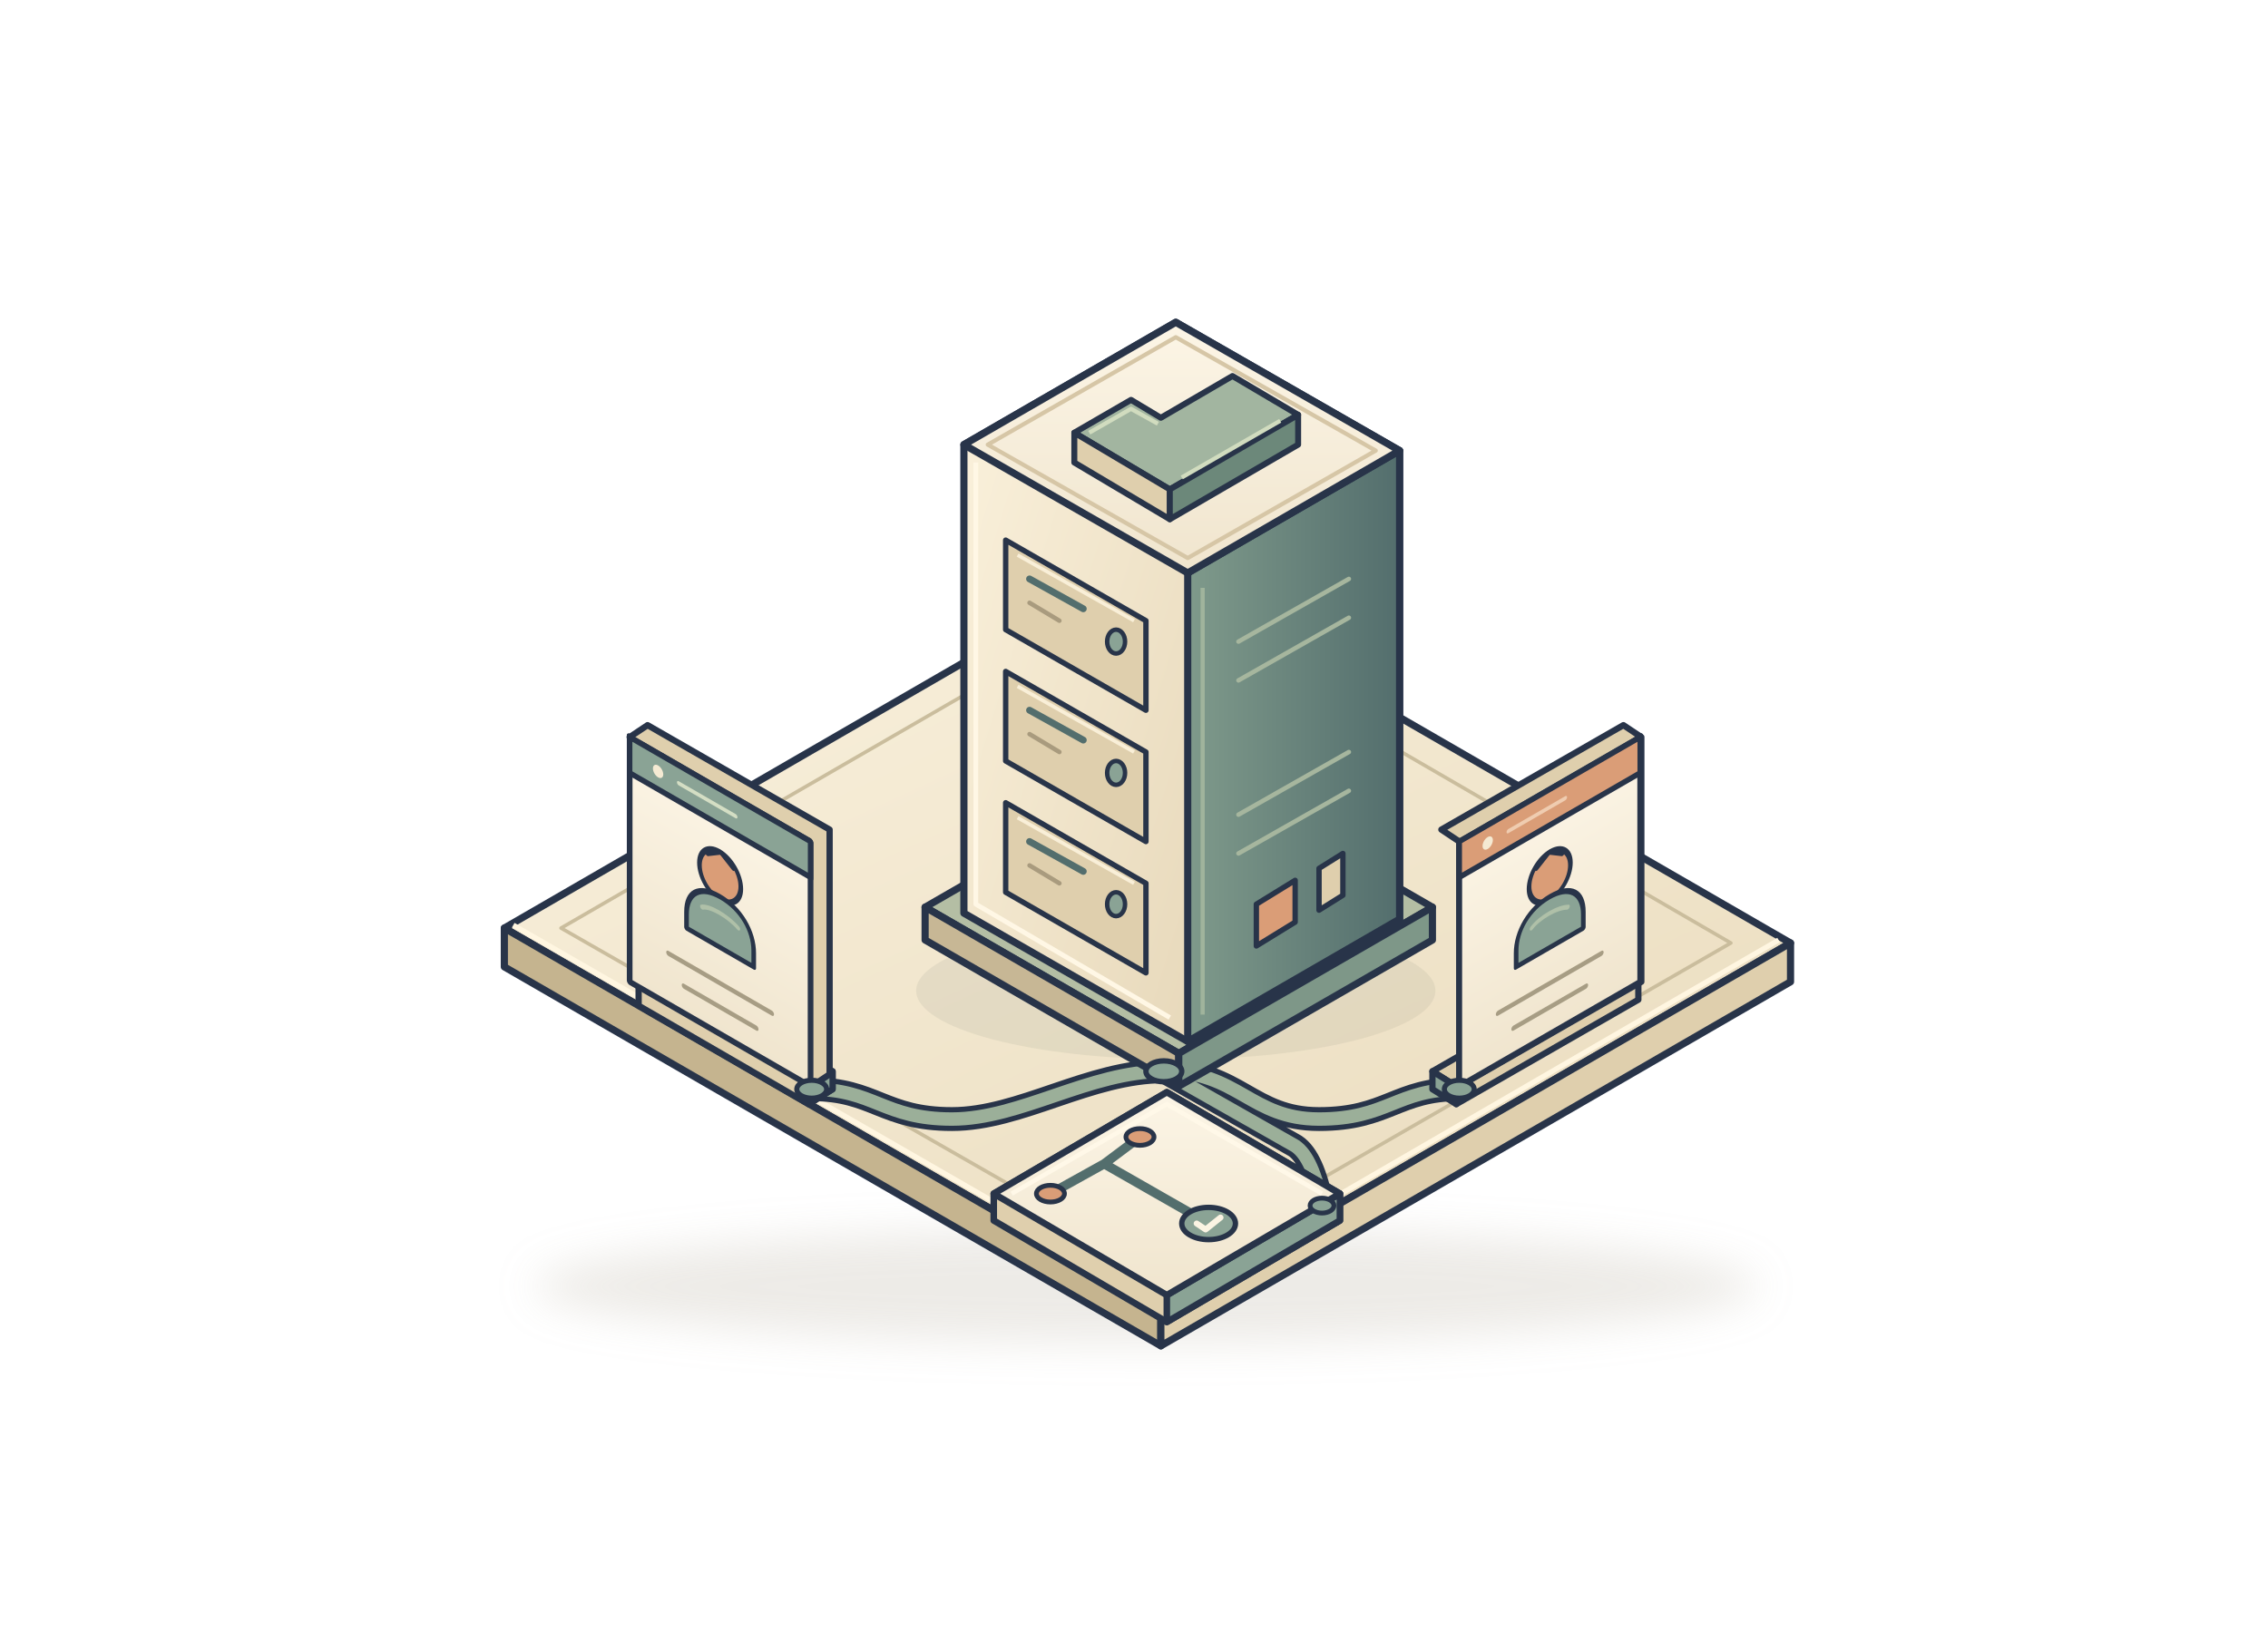
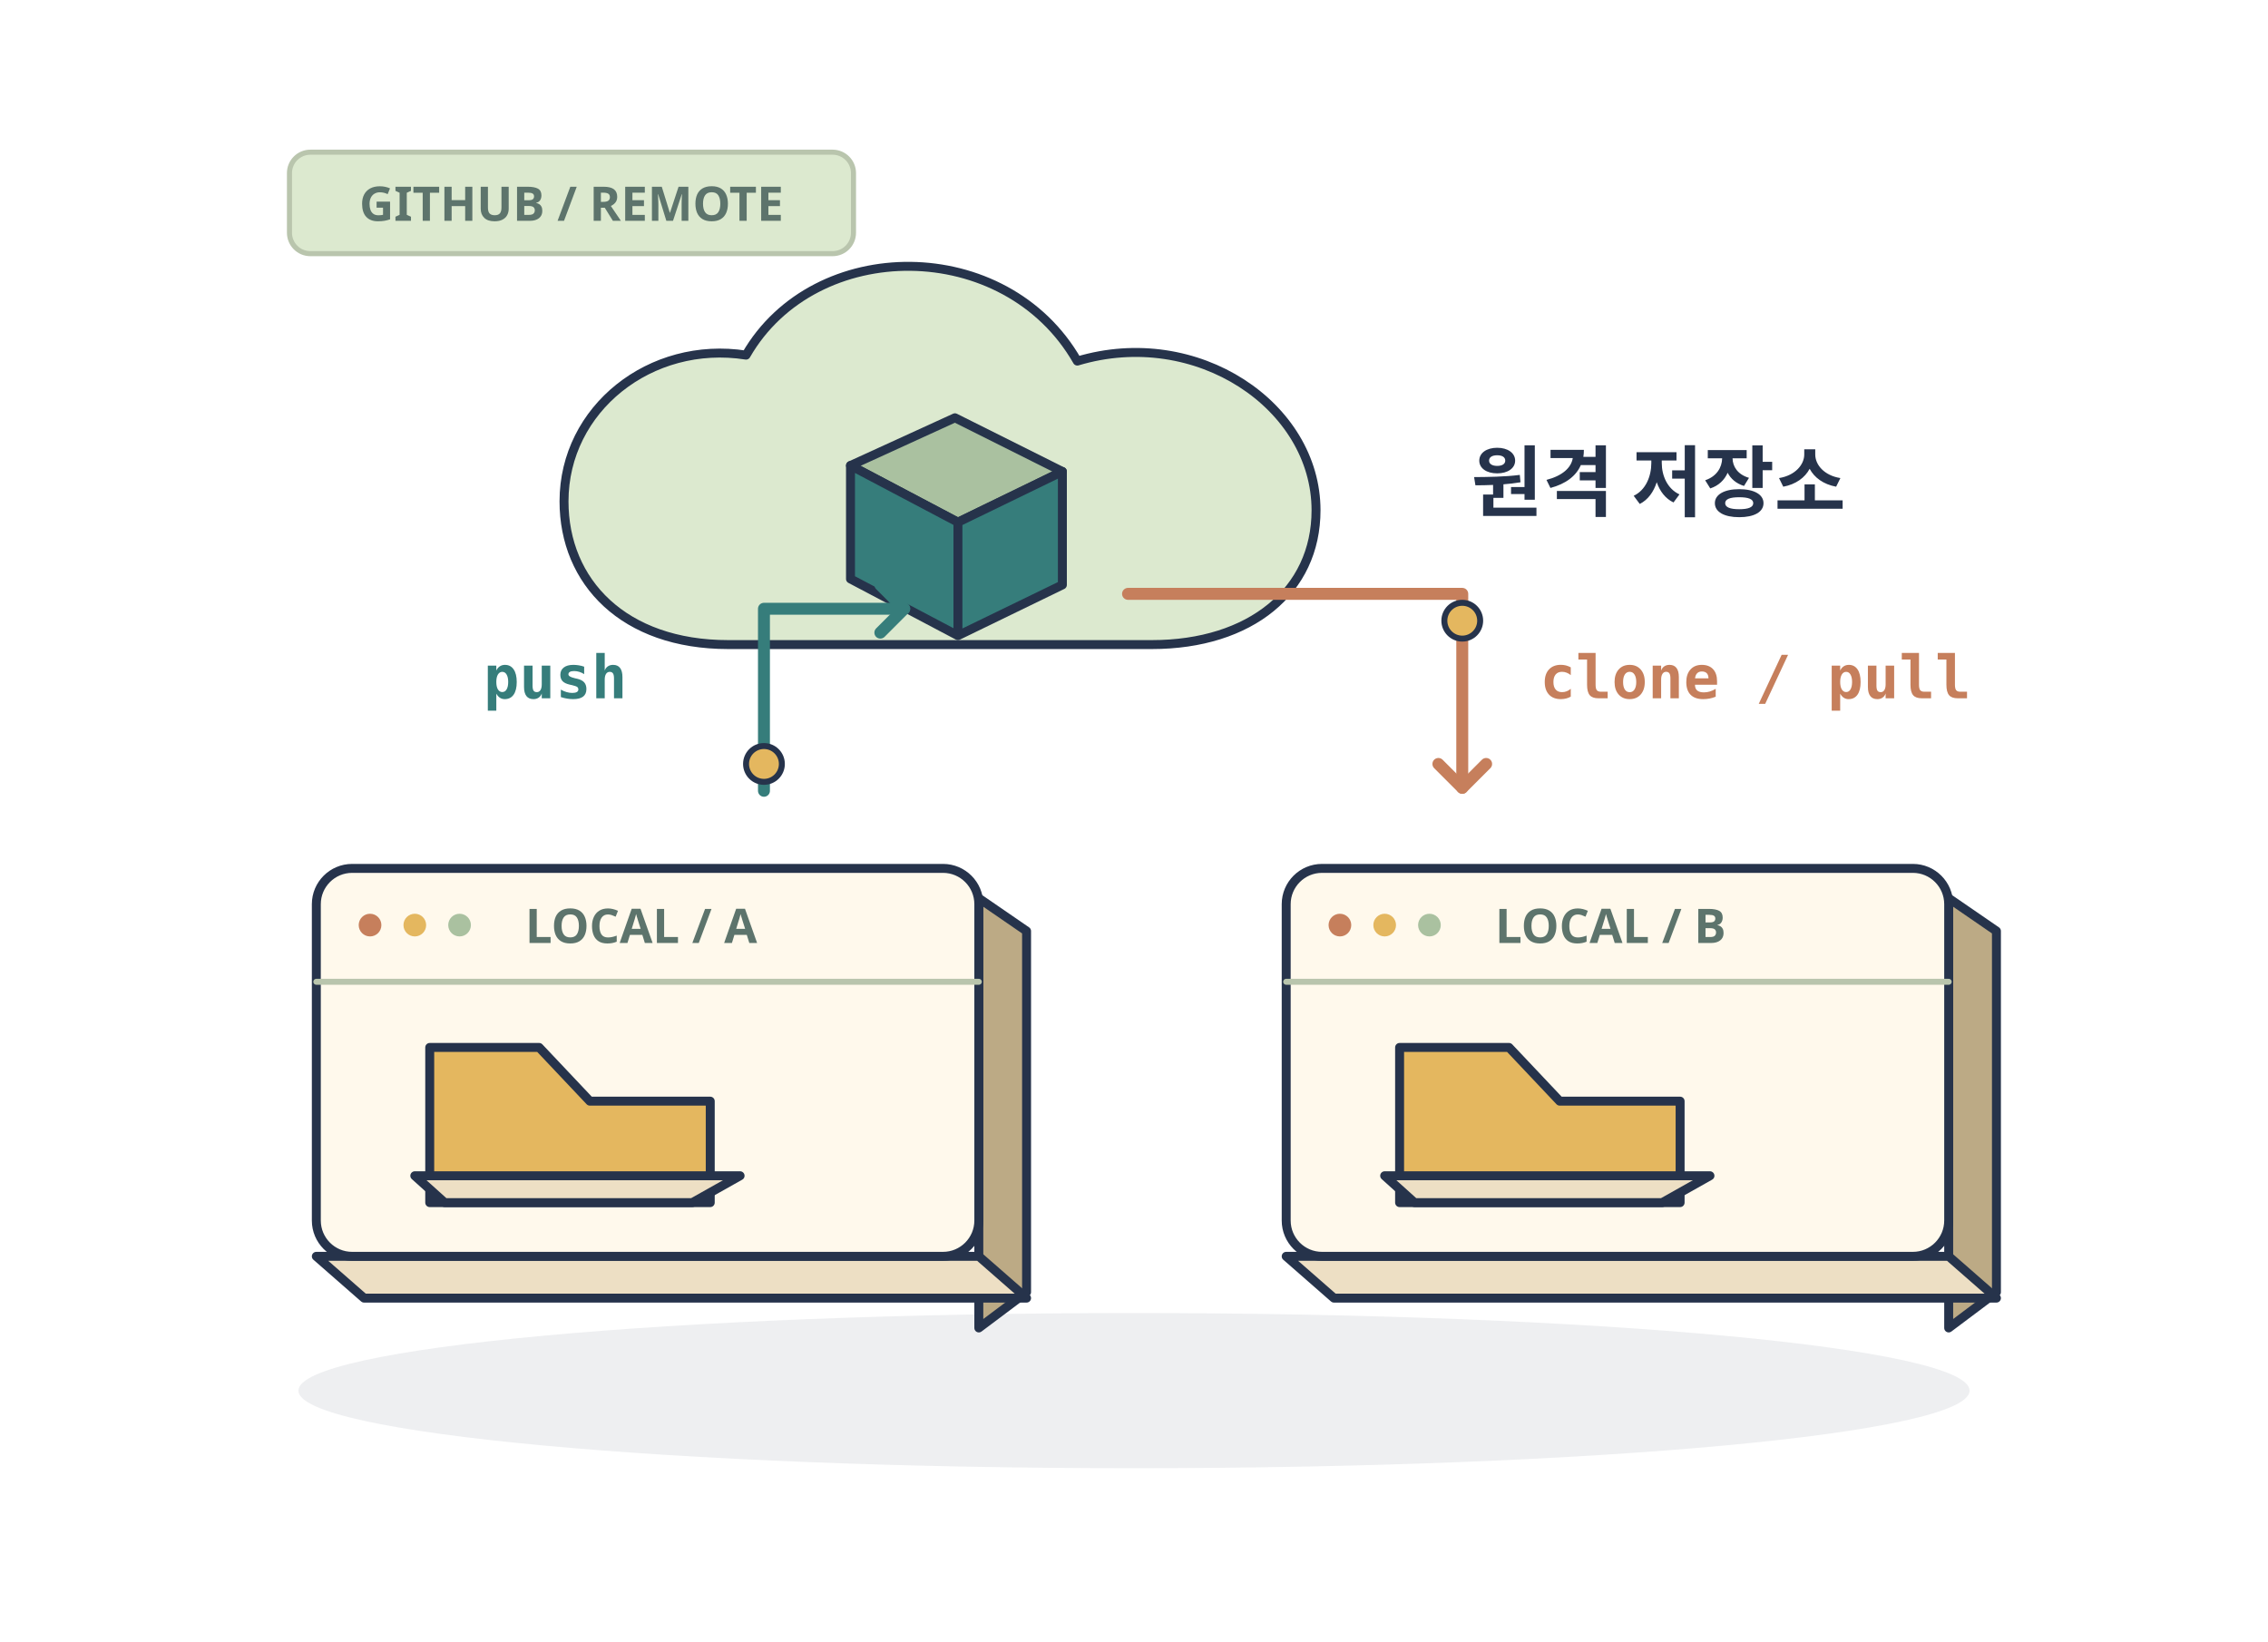
- <svg xmlns="http://www.w3.org/2000/svg" class="topic-art-svg topic-art-github" viewBox="0 0 760 550" aria-hidden="true" focusable="false">
-   <style>
-     .github-left-signal{animation:github-left-flow 6.4s linear infinite}
-     .github-right-signal{animation:github-right-flow 6.4s linear infinite}
-     .github-review-signal{animation:github-review-flow 6.4s linear infinite}
-     .github-contributor-left{animation:github-left-ready 6.4s ease-in-out infinite}
-     .github-contributor-right{animation:github-right-ready 6.4s ease-in-out infinite}
-     .github-server-light{animation:github-server-ready 6.4s ease-in-out infinite}
-     .github-server-light-middle{animation-delay:.16s}.github-server-light-last{animation-delay:.32s}
-     .github-merge-light{animation:github-merge-confirm 6.4s ease-in-out infinite}
-     @keyframes github-left-flow{0%,7%{stroke-dashoffset:100;opacity:0}13%{opacity:.95}37%{stroke-dashoffset:0;opacity:.95}43%,100%{stroke-dashoffset:0;opacity:0}}
-     @keyframes github-right-flow{0%,18%{stroke-dashoffset:100;opacity:0}24%{opacity:.95}46%{stroke-dashoffset:0;opacity:.95}52%,100%{stroke-dashoffset:0;opacity:0}}
-     @keyframes github-review-flow{0%,49%{stroke-dashoffset:100;opacity:0}55%{opacity:.95}73%{stroke-dashoffset:0;opacity:.95}79%,100%{stroke-dashoffset:0;opacity:0}}
-     @keyframes github-left-ready{0%{opacity:0}7%,15%{opacity:.9}25%,100%{opacity:0}}
-     @keyframes github-right-ready{0%,10%{opacity:0}18%,26%{opacity:.9}36%,100%{opacity:0}}
-     @keyframes github-server-ready{0%,38%{opacity:0}48%,59%{opacity:.85}70%,100%{opacity:0}}
-     @keyframes github-merge-confirm{0%,70%{opacity:0}78%,88%{opacity:.9}99%,100%{opacity:0}}
-     @media(prefers-reduced-motion:reduce){.github-left-signal,.github-right-signal,.github-review-signal,.github-contributor-left,.github-contributor-right,.github-server-light,.github-merge-light{animation:none!important}}
-   </style>
+ <svg xmlns="http://www.w3.org/2000/svg" viewBox="0 0 760 550" class="topic-art-svg topic-art-github" aria-hidden="true" focusable="false">
  <defs>
-     <linearGradient id="github-platform" x1="0" y1="0" x2=".8" y2="1">
-       <stop stop-color="#faf2df" />
-       <stop offset="1" stop-color="#eadcbe" />
-     </linearGradient>
-     <linearGradient id="github-server-front" x1="0" y1="0" x2="1" y2=".5">
-       <stop stop-color="#fbf2dd" />
-       <stop offset="1" stop-color="#e3d3b3" />
-     </linearGradient>
-     <linearGradient id="github-server-side" x1="0" y1="0" x2="1" y2="0">
-       <stop stop-color="#7f9a8b" />
-       <stop offset="1" stop-color="#536e6d" />
-     </linearGradient>
-     <linearGradient id="github-card" x1="0" y1="0" x2="0" y2="1">
-       <stop stop-color="#fcf5e6" />
-       <stop offset="1" stop-color="#f0e5ce" />
-     </linearGradient>
-     <filter id="github-ground-shadow" x="-25%" y="-80%" width="150%" height="260%">
-       <feGaussianBlur stdDeviation="7" />
+     <filter id="topic-github-shadow" x="-15%" y="-20%" width="140%" height="150%">
+       <feDropShadow dx="0" dy="5" stdDeviation="3" flood-color="#26334b" flood-opacity=".12" />
    </filter>
-     <g id="github-person" stroke="#283449" stroke-width="1.8" stroke-linejoin="round">
-       <circle cy="0" r="8" fill="#da9d77" />
-       <path d="M-13 24v-5c0-7 5-12 13-12s13 5 13 12v5z" fill="#8aa395" />
-       <path d="M-5-5l5-3 5 3" fill="none" stroke-width="1.6" stroke-linecap="round" />
-       <path d="M-7 14c3-2 10-2 14 0" fill="none" stroke="#afc0a8" stroke-width="1.5" stroke-linecap="round" />
+   </defs>
+   <style>.topic-art-github .art-motion{transform-box:fill-box;transform-origin:center}.topic-art-github .github-upload{animation:topic-github-upload 4.8s ease-in-out infinite}.topic-art-github .github-download{animation:topic-github-download 4.8s ease-in-out infinite}@keyframes topic-github-upload{0%,100%{transform:translateY(0);opacity:.25}45%,60%{transform:translateY(-45px);opacity:1}}@keyframes topic-github-download{0%,100%{transform:translateY(0);opacity:.25}45%,60%{transform:translateY(43px);opacity:1}}@media(prefers-reduced-motion:reduce){.topic-art-github .art-motion{animation:none!important}}</style>
+   <ellipse cx="380" cy="466" rx="280" ry="26" fill="#26334b" opacity=".08" />
+   <g stroke-linejoin="round">
+     <rect x="97" y="51" width="189" height="34" rx="7" fill="#dce9cf" stroke="#b9c5ad" stroke-width="1.7" />
+     <text x="191.5" y="74" font-family="Pretendard,Malgun Gothic,system-ui,sans-serif" font-size="16" font-weight="700" text-anchor="middle" fill="#5d746c" stroke="none">GITHUB / REMOTE</text>
+     <g transform="translate(0 55)">
+       <path d="M244 161c-35 0-55-21-55-48 0-31 29-54 61-49 23-40 87-40 111 2 40-12 80 15 80 50 0 27-22 45-55 45Z" fill="#dce9cf" stroke="#26334b" stroke-width="3" stroke-linecap="round" stroke-linejoin="round" />
+       <path d="m285 101 35-16 36 18-35 17Z" fill="#aac1a0" stroke="#26334b" stroke-width="3" stroke-linecap="round" stroke-linejoin="round" />
+       <path d="m285 101 36 19v38l-36-19ZM321 120l35-17v38l-35 17Z" fill="#367d7b" stroke="#26334b" stroke-width="3" stroke-linecap="round" stroke-linejoin="round" />
    </g>
-   </defs>
-   <ellipse cx="384" cy="431" rx="205" ry="19" fill="#9b907a" opacity=".18" filter="url(#github-ground-shadow)" />
-   <g stroke="#283449" stroke-width="2.4" stroke-linejoin="round">
-     <path d="M169 311l211-122 220 127-211 122z" fill="url(#github-platform)" />
-     <path d="M169 311v13l220 127v-13z" fill="#c5b48f" />
-     <path d="M389 438v13l211-122v-13z" fill="#dfcfad" />
-     <path d="M188 311l192-111 200 116-191 110z" fill="none" stroke="#cabd9d" stroke-width="1.2" />
-     <path d="M172 310l217 125 207-120" fill="none" stroke="#fff6e1" stroke-width="1.7" />
-   </g>
-   <g fill="none" stroke-linecap="round" stroke-linejoin="round">
-     <path d="M272 365c21 0 24 10 47 10s46-16 71-16M489 365c-21 0-24 10-47 10s-27-16-52-16M390 359l44 25q6 4 9 20" stroke="#283449" stroke-width="8" />
-     <path d="M272 365c21 0 24 10 47 10s46-16 71-16M489 365c-21 0-24 10-47 10s-27-16-52-16M390 359l44 25q6 4 9 20" stroke="#9baf99" stroke-width="4.5" />
-     <path class="art-motion github-left-signal" d="M272 365c21 0 24 10 47 10s46-16 71-16" pathLength="100" stroke="#fff3ce" stroke-width="3.6" stroke-dasharray="7 93" stroke-dashoffset="100" opacity="0" />
-     <path class="art-motion github-right-signal" d="M489 365c-21 0-24 10-47 10s-27-16-52-16" pathLength="100" stroke="#fff3ce" stroke-width="3.6" stroke-dasharray="7 93" stroke-dashoffset="100" opacity="0" />
-     <path class="art-motion github-review-signal" d="M390 359l44 25q6 4 9 20" pathLength="100" stroke="#fff3ce" stroke-width="3.6" stroke-dasharray="9 91" stroke-dashoffset="100" opacity="0" />
-   </g>
-   <ellipse cx="394" cy="332" rx="87" ry="23" fill="#697461" opacity=".10" />
-   <g stroke="#283449" stroke-width="2.4" stroke-linejoin="round">
-     <path d="M310 304l85-49 85 49-85 49z" fill="#b4bea4" />
-     <path d="M310 304v11l85 49v-11z" fill="#c7b795" />
-     <path d="M395 353v11l85-49v-11z" fill="#7e9788" />
-     <path d="M323 149l71-41 75 43v157l-71 41-75-43z" fill="url(#github-server-front)" />
-     <path d="M398 192l71-41v157l-71 41z" fill="url(#github-server-side)" />
-     <path d="M323 149l71-41 75 43-71 41z" fill="url(#github-card)" />
-     <path d="M331 149l63-36 67 38-63 36z" fill="none" stroke="#d6c6a6" stroke-width="1.4" />
-     <path d="M327 155v148l65 38" fill="none" stroke="#fff7e5" stroke-width="1.6" />
-     <path d="M403 197v143" fill="none" stroke="#a0b49c" stroke-width="1.4" />
-     <path d="M337 181l47 27v30l-47-27zM337 225l47 27v30l-47-27zM337 269l47 27v30l-47-27z" fill="#dfcfad" stroke-width="1.8" />
-     <path d="M341 186l39 22m-39 22l39 22m-39 22l39 22" fill="none" stroke="#f9efd8" stroke-width="1.2" />
-     <path d="M345 194l18 10m-18 34l18 10m-18 34l18 10" stroke="#536e6d" stroke-width="2.3" stroke-linecap="round" />
-     <path d="M345 202l10 6m-10 38l10 6m-10 38l10 6" stroke="#a99b7e" stroke-width="1.5" stroke-linecap="round" />
-     <ellipse cx="374" cy="215" rx="3" ry="4" fill="#8aa395" stroke-width="1.5" />
-     <ellipse cx="374" cy="259" rx="3" ry="4" fill="#8aa395" stroke-width="1.5" />
-     <ellipse cx="374" cy="303" rx="3" ry="4" fill="#8aa395" stroke-width="1.5" />
-     <ellipse class="art-motion github-server-light" cx="374" cy="215" rx="2.5" ry="3.5" fill="#f9e2ac" stroke="none" opacity="0" />
-     <ellipse class="art-motion github-server-light github-server-light-middle" cx="374" cy="259" rx="2.5" ry="3.5" fill="#f9e2ac" stroke="none" opacity="0" />
-     <ellipse class="art-motion github-server-light github-server-light-last" cx="374" cy="303" rx="2.5" ry="3.5" fill="#f9e2ac" stroke="none" opacity="0" />
-     <path d="M415 215l37-21m-37 34l37-21m-37 66l37-21m-37 34l37-21" stroke="#a6b69e" stroke-width="1.5" stroke-linecap="round" />
-     <path d="M421 303l13-8v14l-13 8z" fill="#da9d77" stroke-width="1.8" />
-     <path d="M442 291l8-5v14l-8 5z" fill="#dfcfad" stroke-width="1.8" />
-     <path d="M360 145l19-11 10 6 24-14 22 13-43 25z" fill="#a2b5a0" stroke-width="2" />
-     <path d="M360 145v10l32 19v-10z" fill="#dfcfad" stroke-width="2" />
-     <path d="M392 164v10l43-25v-10z" fill="#6c887a" stroke-width="2" />
-     <path d="M365 145l14-8 9 5m8 18l33-19" fill="none" stroke="#d1dcbf" stroke-width="1.4" />
-   </g>
-   <g stroke="#283449" stroke-width="2.1" stroke-linejoin="round">
-     <path d="M214 331l8-5 57 33v6l-8 5-57-33z" fill="#dfcfad" />
-     <path d="M271 364v6l8-5v-6z" fill="#8aa395" />
-     <path d="M488 364l-8-5 61-35 8 5v6l-61 35z" fill="#dfcfad" />
-     <path d="M488 364v6l-8-5v-6z" fill="#8aa395" />
-     <path d="M211 247l6-4 61 35v82l-6 4z" fill="#dfcfad" />
-     <path d="M489 282l-6-4 61-35 6 4v82l-61 35z" fill="#dfcfad" />
-   </g>
-   <g transform="matrix(.866 .5 0 1 211 247)" stroke="#283449" stroke-linejoin="round">
-     <path d="M0 0h70v82H0z" fill="url(#github-card)" stroke-width="2.2" />
-     <path d="M0 0h70v12H0z" fill="#8aa395" stroke-width="2.1" />
-     <circle cx="11" cy="6" r="2" fill="#f5ead3" stroke="none" />
-     <path d="M19 6h22" stroke="#d4dec4" stroke-width="1.4" stroke-linecap="round" />
-     <circle class="art-motion github-contributor-left" cx="59" cy="6" r="2.7" fill="#fff1c8" stroke="none" opacity="0" />
-     <use href="#github-person" transform="translate(35 29)" />
-     <path d="M15 65h40m-34 8h28" stroke="#a79d84" stroke-width="1.7" stroke-linecap="round" />
-   </g>
-   <g transform="matrix(.866 -.5 0 1 489 282)" stroke="#283449" stroke-linejoin="round">
-     <path d="M0 0h70v82H0z" fill="url(#github-card)" stroke-width="2.2" />
-     <path d="M0 0h70v12H0z" fill="#da9d77" stroke-width="2.1" />
-     <circle cx="11" cy="6" r="2" fill="#f5ead3" stroke="none" />
-     <path d="M19 6h22" stroke="#efccb0" stroke-width="1.4" stroke-linecap="round" />
-     <circle class="art-motion github-contributor-right" cx="59" cy="6" r="2.7" fill="#fff1c8" stroke="none" opacity="0" />
-     <use href="#github-person" transform="translate(35 29)" />
-     <path d="M15 65h40m-34 8h28" stroke="#a79d84" stroke-width="1.7" stroke-linecap="round" />
-   </g>
-   <g stroke="#283449" stroke-width="2.2" stroke-linejoin="round">
-     <ellipse cx="272" cy="365" rx="5" ry="3" fill="#8aa395" stroke-width="1.7" />
-     <ellipse cx="489" cy="365" rx="5" ry="3" fill="#8aa395" stroke-width="1.7" />
-     <ellipse cx="390" cy="359" rx="6" ry="3.5" fill="#8aa395" stroke-width="1.8" />
-     <path d="M333 400l58-34 58 34v9l-58 34-58-34z" fill="#dfcfad" />
-     <path d="M391 434v9l58-34v-9z" fill="#8aa395" />
-     <path d="M333 400l58-34 58 34-58 34z" fill="url(#github-card)" />
-     <path d="M339 400l52-30 52 30" fill="none" stroke="#fff8e8" stroke-width="1.5" />
-     <path d="M352 400l18-10 35 20m-23-29l-12 9" fill="none" stroke="#536e6d" stroke-width="3.1" stroke-linecap="round" />
-     <ellipse cx="352" cy="400" rx="4.7" ry="2.8" fill="#da9d77" stroke-width="1.6" />
-     <ellipse cx="382" cy="381" rx="4.7" ry="2.8" fill="#da9d77" stroke-width="1.6" />
-     <ellipse cx="405" cy="410" rx="9" ry="5.4" fill="#8aa395" stroke-width="1.8" />
-     <path d="M401 410l3 2 5-4" fill="none" stroke="#fbf4e3" stroke-width="2" stroke-linecap="round" />
-     <ellipse class="art-motion github-merge-light" cx="405" cy="410" rx="12" ry="7.2" fill="none" stroke="#f6e7bb" stroke-width="2.2" opacity="0" />
-     <ellipse cx="443" cy="404" rx="4" ry="2.5" fill="#8aa395" stroke-width="1.6" />
+     <text x="493" y="171" font-family="Pretendard,Malgun Gothic,system-ui,sans-serif" font-size="26" font-weight="750" text-anchor="start" fill="#26334b" stroke="none">원격 저장소</text>
+     <path d="M328 301l16 11v121l-16 12Z" fill="#bcaa85" stroke="#26334b" stroke-width="3" stroke-linecap="round" stroke-linejoin="round" />
+     <path d="M106 421l16 14h222l-16-14Z" fill="#eddfc4" stroke="#26334b" stroke-width="3" stroke-linecap="round" stroke-linejoin="round" />
+     <rect x="106" y="291" width="222" height="130" rx="12" fill="#fff9ec" stroke="#26334b" stroke-width="3" />
+     <path d="M106 329L328 329" fill="none" stroke="#b9c5ad" stroke-width="2" stroke-linecap="round" />
+     <circle cx="124" cy="310" r="3.8" fill="#c67f5c" stroke="none" stroke-width="0" />
+     <circle cx="139" cy="310" r="3.8" fill="#e4b75f" stroke="none" stroke-width="0" />
+     <circle cx="154" cy="310" r="3.8" fill="#aac1a0" stroke="none" stroke-width="0" />
+     <text x="176" y="316" font-family="Pretendard,Malgun Gothic,system-ui,sans-serif" font-size="16" font-weight="700" text-anchor="start" fill="#5d746c" stroke="none">LOCAL / A</text>
+     <path d="M653 301l16 11v121l-16 12Z" fill="#bcaa85" stroke="#26334b" stroke-width="3" stroke-linecap="round" stroke-linejoin="round" />
+     <path d="M431 421l16 14h222l-16-14Z" fill="#eddfc4" stroke="#26334b" stroke-width="3" stroke-linecap="round" stroke-linejoin="round" />
+     <rect x="431" y="291" width="222" height="130" rx="12" fill="#fff9ec" stroke="#26334b" stroke-width="3" />
+     <path d="M431 329L653 329" fill="none" stroke="#b9c5ad" stroke-width="2" stroke-linecap="round" />
+     <circle cx="449" cy="310" r="3.8" fill="#c67f5c" stroke="none" stroke-width="0" />
+     <circle cx="464" cy="310" r="3.8" fill="#e4b75f" stroke="none" stroke-width="0" />
+     <circle cx="479" cy="310" r="3.8" fill="#aac1a0" stroke="none" stroke-width="0" />
+     <text x="501" y="316" font-family="Pretendard,Malgun Gothic,system-ui,sans-serif" font-size="16" font-weight="700" text-anchor="start" fill="#5d746c" stroke="none">LOCAL / B</text>
+     <path d="M144 369V351h36.66l17 18H238v34H144Z" fill="#e4b75f" stroke="#26334b" stroke-width="3" stroke-linecap="round" stroke-linejoin="round" />
+     <path d="M139 394H248l-16 9H149Z" fill="#eddfc4" stroke="#26334b" stroke-width="3" stroke-linecap="round" stroke-linejoin="round" />
+     <path d="M469 369V351h36.66l17 18H563v34H469Z" fill="#e4b75f" stroke="#26334b" stroke-width="3" stroke-linecap="round" stroke-linejoin="round" />
+     <path d="M464 394H573l-16 9H474Z" fill="#eddfc4" stroke="#26334b" stroke-width="3" stroke-linecap="round" stroke-linejoin="round" />
+     <path d="M256 265v-61h47" fill="none" stroke="#367d7b" stroke-width="4" stroke-linecap="round" stroke-linejoin="round" />
+     <path d="m295 196 8 8-8 8" fill="none" stroke="#367d7b" stroke-width="4" stroke-linecap="round" stroke-linejoin="round" />
+     <path d="M378 199h112v65" fill="none" stroke="#c67f5c" stroke-width="4" stroke-linecap="round" stroke-linejoin="round" />
+     <path d="m482 256 8 8 8-8" fill="none" stroke="#c67f5c" stroke-width="4" stroke-linecap="round" stroke-linejoin="round" />
+     <text x="162" y="234" font-family="Consolas,monospace" font-size="20" font-weight="700" text-anchor="start" fill="#367d7b" stroke="none">push</text>
+     <text x="516" y="234" font-family="Consolas,monospace" font-size="20" font-weight="700" text-anchor="start" fill="#c67f5c" stroke="none">clone / pull</text>
+     <g class="art-motion github-upload">
+       <circle cx="256" cy="256" r="6" fill="#e4b75f" stroke="#26334b" stroke-width="2" />
+     </g>
+     <g class="art-motion github-download">
+       <circle cx="490" cy="208" r="6" fill="#e4b75f" stroke="#26334b" stroke-width="2" />
+     </g>
  </g>
</svg>
